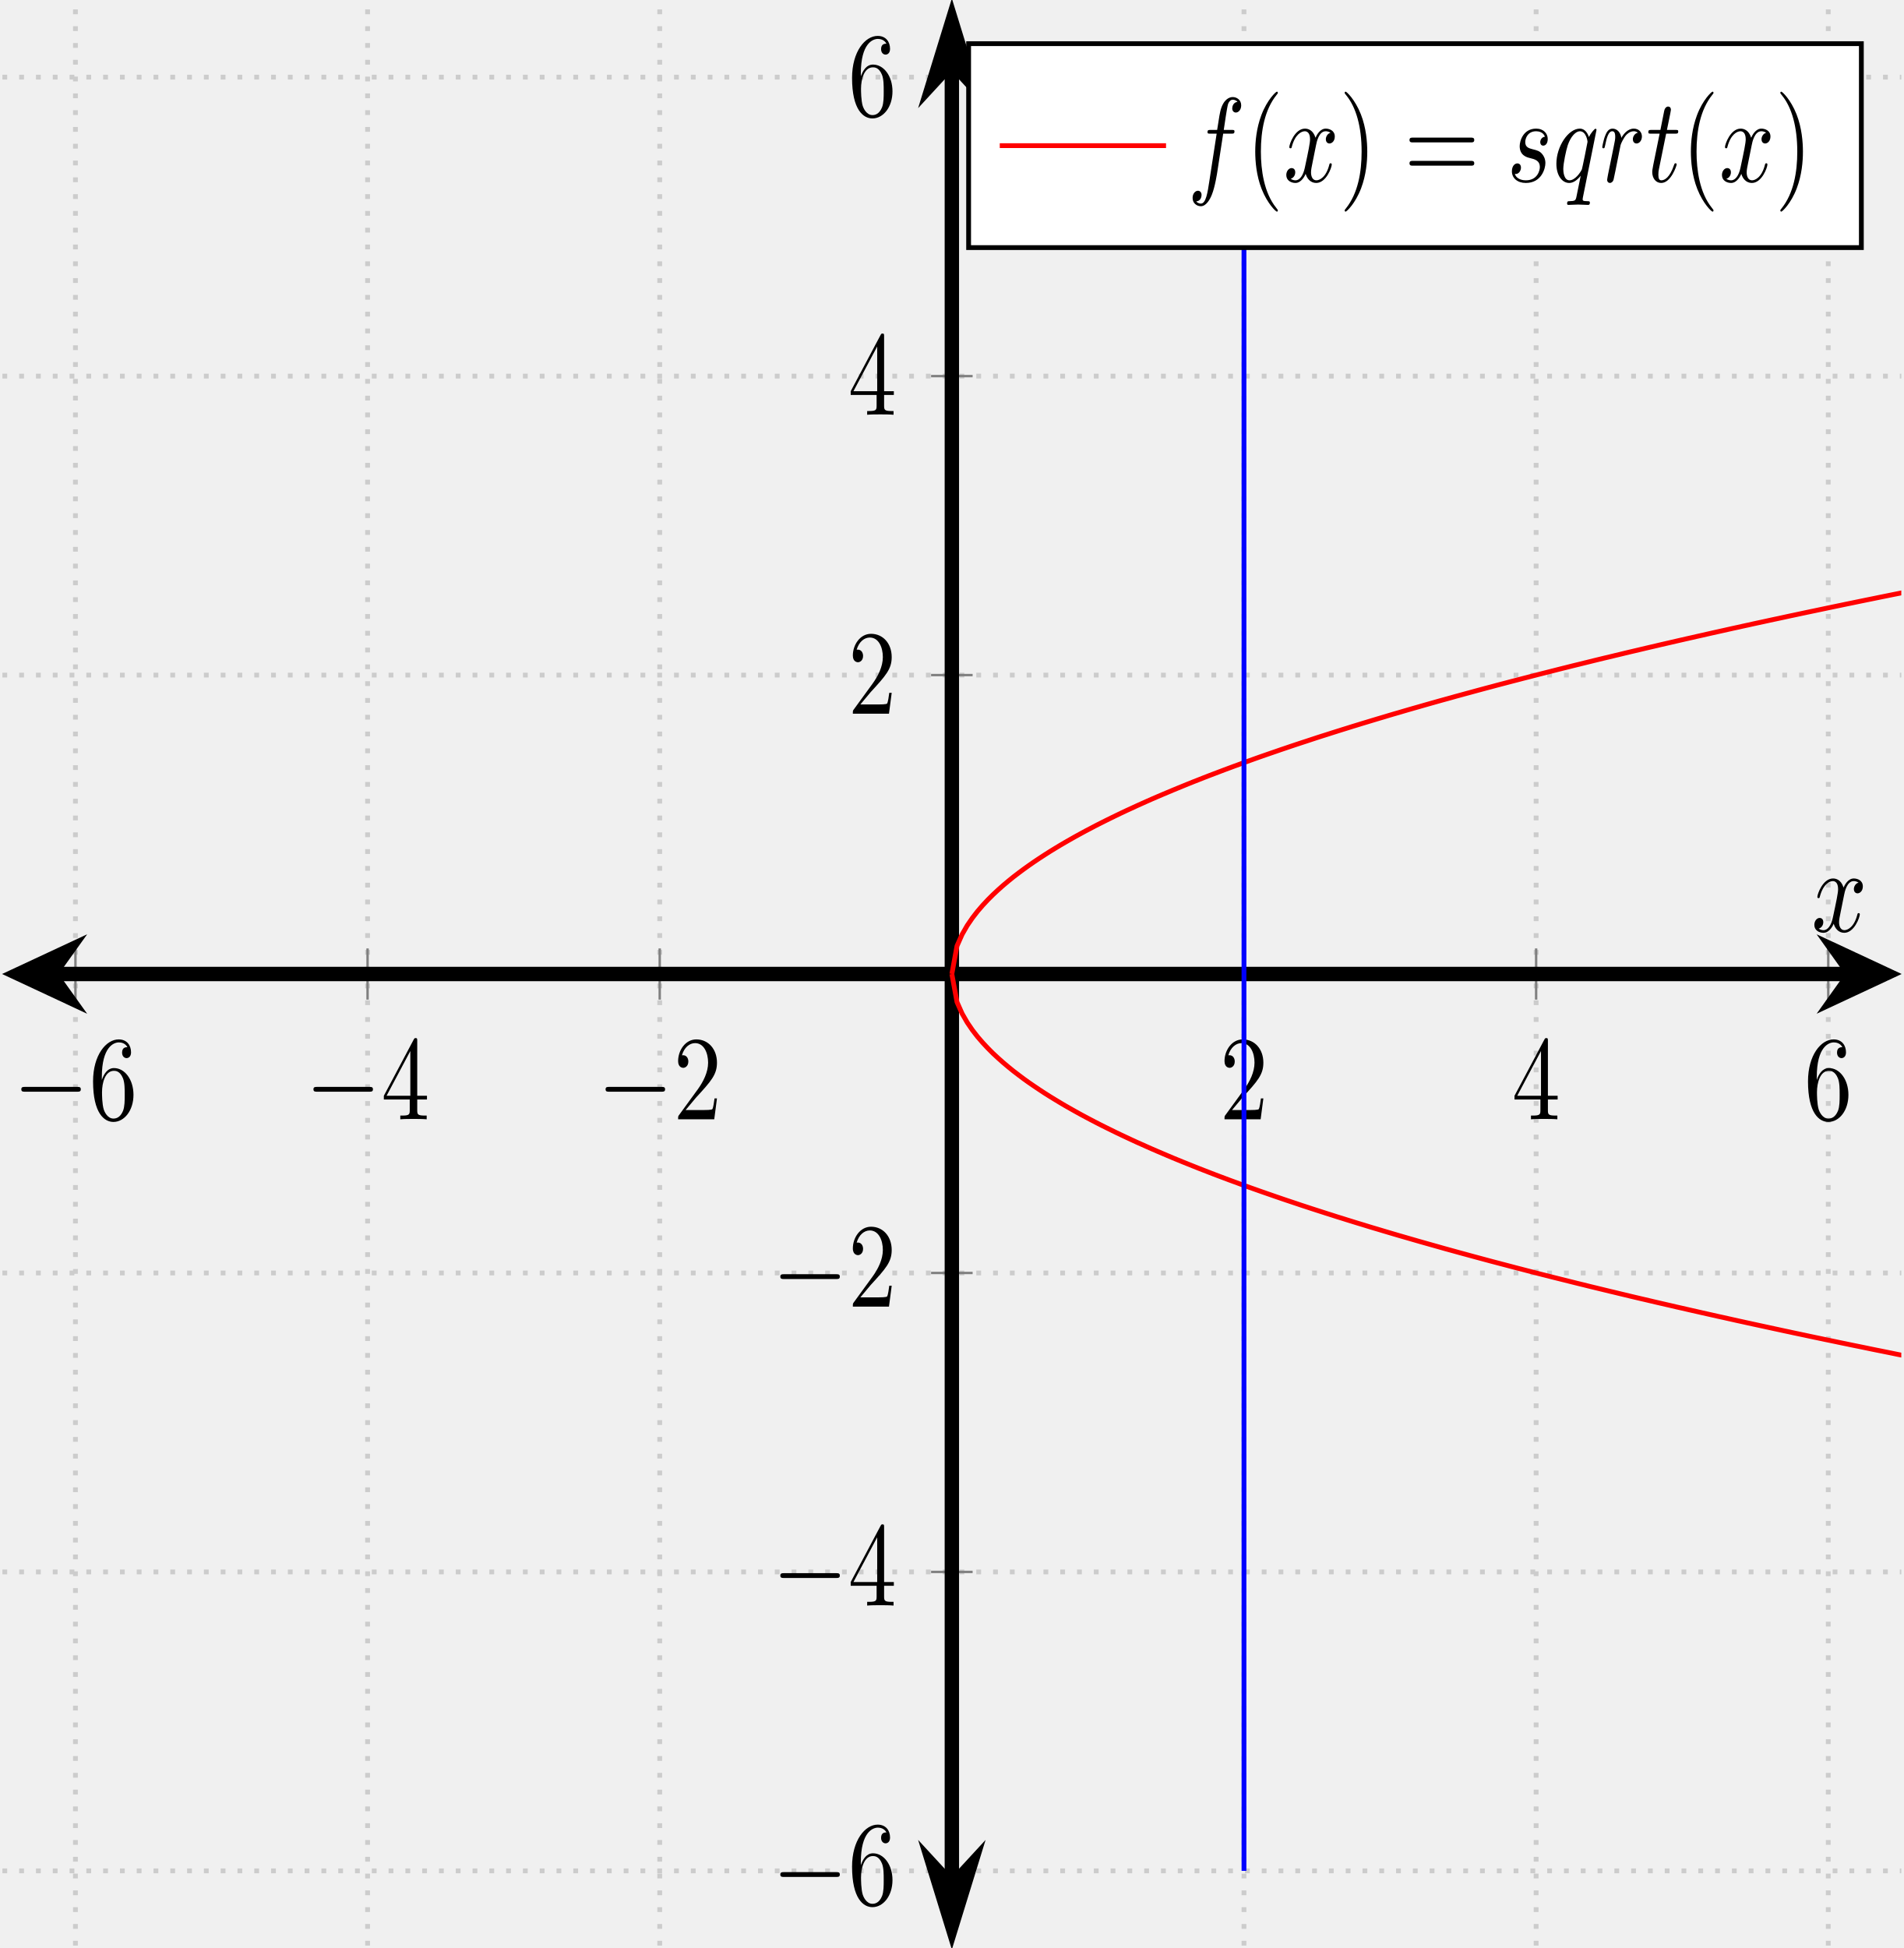
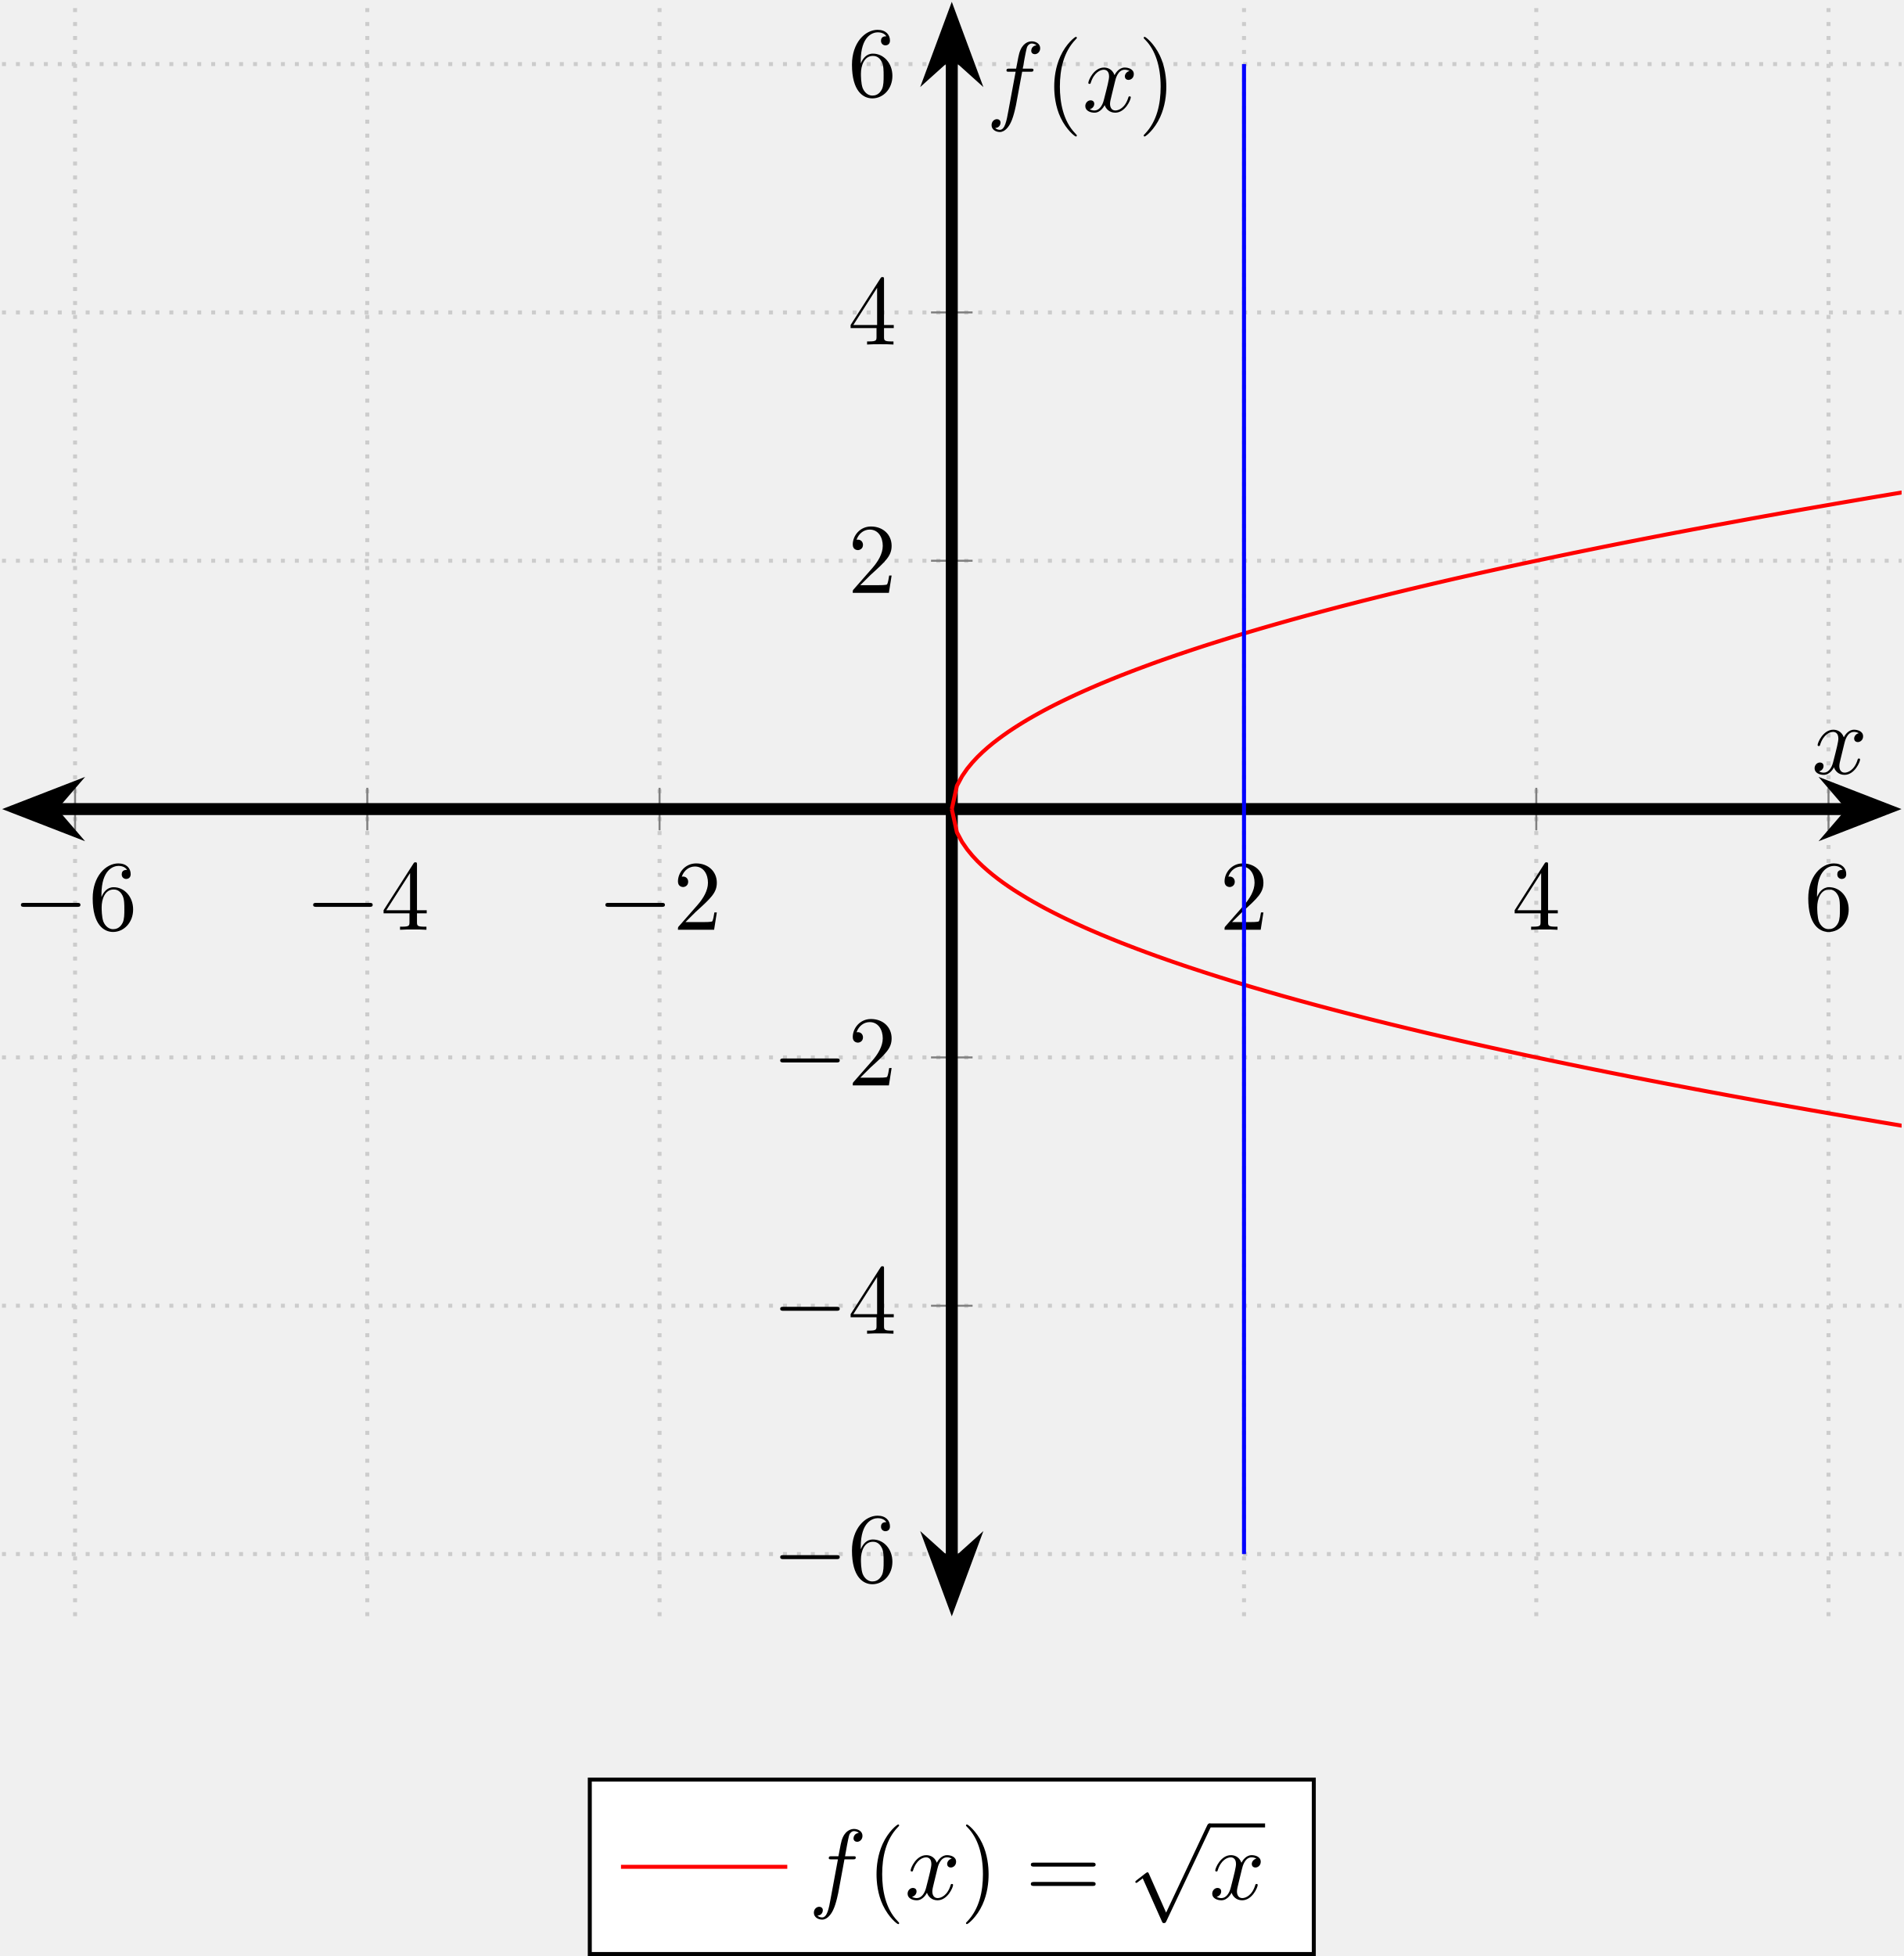
- <svg xmlns="http://www.w3.org/2000/svg" xmlns:xlink="http://www.w3.org/1999/xlink" version="1.1" width="220.399pt" height="225.485pt" viewBox="-69.774 -71.449 220.399 225.485">
+ <svg xmlns="http://www.w3.org/2000/svg" xmlns:xlink="http://www.w3.org/1999/xlink" version="1.1" width="220.305pt" height="226.329pt" viewBox="-69.727 -71.54 220.305 226.329">
  <defs>
    <clipPath id="clip1">
-       <path d="M-69.496 153.758H150.348V-71.171H-69.496Z" />
+       <path d="M-69.496 115.469H150.348V-71.309H-69.496Z" />
    </clipPath>
    <path id="g1-102" d="M3.656-3.985H4.513C4.712-3.985 4.812-3.985 4.812-4.184C4.812-4.294 4.712-4.294 4.543-4.294H3.716L3.925-5.43C3.965-5.639 4.105-6.346 4.164-6.466C4.254-6.655 4.423-6.804 4.633-6.804C4.672-6.804 4.932-6.804 5.121-6.625C4.682-6.585 4.583-6.237 4.583-6.087C4.583-5.858 4.762-5.738 4.951-5.738C5.21-5.738 5.499-5.958 5.499-6.336C5.499-6.795 5.041-7.024 4.633-7.024C4.294-7.024 3.666-6.844 3.367-5.858C3.308-5.649 3.278-5.549 3.039-4.294H2.351C2.162-4.294 2.052-4.294 2.052-4.105C2.052-3.985 2.142-3.985 2.331-3.985H2.989L2.242-.05C2.062 .917 1.893 1.823 1.375 1.823C1.335 1.823 1.086 1.823 .897 1.644C1.355 1.614 1.445 1.255 1.445 1.106C1.445 .877 1.265 .757 1.076 .757C.817 .757 .528 .976 .528 1.355C.528 1.803 .966 2.042 1.375 2.042C1.923 2.042 2.321 1.455 2.501 1.076C2.819 .448 3.049-.757 3.059-.827L3.656-3.985Z" />
-     <path id="g1-113" d="M4.503-4.294C4.503-4.334 4.473-4.394 4.403-4.394C4.294-4.394 3.895-3.995 3.726-3.706C3.507-4.244 3.118-4.403 2.8-4.403C1.624-4.403 .399-2.929 .399-1.484C.399-.508 .986 .11 1.714 .11C2.142 .11 2.531-.13 2.889-.488C2.8-.139 2.471 1.205 2.441 1.295C2.361 1.574 2.281 1.614 1.724 1.624C1.594 1.624 1.494 1.624 1.494 1.823C1.494 1.833 1.494 1.933 1.624 1.933C1.943 1.933 2.291 1.903 2.62 1.903C2.959 1.903 3.318 1.933 3.646 1.933C3.696 1.933 3.826 1.933 3.826 1.733C3.826 1.624 3.726 1.624 3.567 1.624C3.088 1.624 3.088 1.554 3.088 1.465C3.088 1.395 3.108 1.335 3.128 1.245L4.503-4.294ZM1.743-.11C1.146-.11 1.106-.877 1.106-1.046C1.106-1.524 1.395-2.61 1.564-3.029C1.873-3.766 2.391-4.184 2.8-4.184C3.447-4.184 3.587-3.377 3.587-3.308C3.587-3.248 3.039-1.066 3.009-1.026C2.859-.747 2.301-.11 1.743-.11Z" />
-     <path id="g1-114" d="M.877-.588C.847-.438 .787-.209 .787-.159C.787 .02 .927 .11 1.076 .11C1.196 .11 1.375 .03 1.445-.169C1.465-.209 1.803-1.564 1.843-1.743C1.923-2.072 2.102-2.77 2.162-3.039C2.202-3.168 2.481-3.636 2.72-3.856C2.8-3.925 3.088-4.184 3.517-4.184C3.776-4.184 3.925-4.065 3.935-4.065C3.636-4.015 3.417-3.776 3.417-3.517C3.417-3.357 3.527-3.168 3.796-3.168S4.344-3.397 4.344-3.756C4.344-4.105 4.025-4.403 3.517-4.403C2.869-4.403 2.431-3.915 2.242-3.636C2.162-4.085 1.803-4.403 1.335-4.403C.877-4.403 .687-4.015 .598-3.836C.418-3.497 .289-2.899 .289-2.869C.289-2.77 .389-2.77 .408-2.77C.508-2.77 .518-2.78 .578-2.999C.747-3.706 .946-4.184 1.305-4.184C1.474-4.184 1.614-4.105 1.614-3.726C1.614-3.517 1.584-3.407 1.455-2.889L.877-.588Z" />
-     <path id="g1-115" d="M3.895-3.726C3.616-3.716 3.417-3.497 3.417-3.278C3.417-3.138 3.507-2.989 3.726-2.989S4.184-3.158 4.184-3.547C4.184-3.995 3.756-4.403 2.999-4.403C1.684-4.403 1.315-3.387 1.315-2.949C1.315-2.172 2.052-2.022 2.341-1.963C2.859-1.863 3.377-1.753 3.377-1.205C3.377-.946 3.148-.11 1.953-.11C1.813-.11 1.046-.11 .817-.638C1.196-.588 1.445-.887 1.445-1.166C1.445-1.395 1.285-1.514 1.076-1.514C.817-1.514 .518-1.305 .518-.857C.518-.289 1.086 .11 1.943 .11C3.557 .11 3.945-1.096 3.945-1.544C3.945-1.903 3.756-2.152 3.636-2.271C3.367-2.55 3.078-2.6 2.64-2.69C2.281-2.77 1.883-2.839 1.883-3.288C1.883-3.577 2.122-4.184 2.999-4.184C3.248-4.184 3.746-4.115 3.895-3.726Z" />
-     <path id="g1-116" d="M2.052-3.985H2.989C3.188-3.985 3.288-3.985 3.288-4.184C3.288-4.294 3.188-4.294 3.009-4.294H2.132C2.491-5.709 2.54-5.908 2.54-5.968C2.54-6.137 2.421-6.237 2.252-6.237C2.222-6.237 1.943-6.227 1.853-5.878L1.465-4.294H.528C.329-4.294 .229-4.294 .229-4.105C.229-3.985 .309-3.985 .508-3.985H1.385C.667-1.156 .628-.986 .628-.807C.628-.269 1.006 .11 1.544 .11C2.56 .11 3.128-1.345 3.128-1.425C3.128-1.524 3.049-1.524 3.009-1.524C2.919-1.524 2.909-1.494 2.859-1.385C2.431-.349 1.903-.11 1.564-.11C1.355-.11 1.255-.239 1.255-.568C1.255-.807 1.275-.877 1.315-1.046L2.052-3.985Z" />
    <path id="g1-120" d="M3.328-3.009C3.387-3.268 3.616-4.184 4.314-4.184C4.364-4.184 4.603-4.184 4.812-4.055C4.533-4.005 4.334-3.756 4.334-3.517C4.334-3.357 4.443-3.168 4.712-3.168C4.932-3.168 5.25-3.347 5.25-3.746C5.25-4.264 4.663-4.403 4.324-4.403C3.746-4.403 3.397-3.875 3.278-3.646C3.029-4.304 2.491-4.403 2.202-4.403C1.166-4.403 .598-3.118 .598-2.869C.598-2.77 .697-2.77 .717-2.77C.797-2.77 .827-2.79 .847-2.879C1.186-3.935 1.843-4.184 2.182-4.184C2.371-4.184 2.72-4.095 2.72-3.517C2.72-3.208 2.55-2.54 2.182-1.146C2.022-.528 1.674-.11 1.235-.11C1.176-.11 .946-.11 .737-.239C.986-.289 1.205-.498 1.205-.777C1.205-1.046 .986-1.126 .837-1.126C.538-1.126 .289-.867 .289-.548C.289-.09 .787 .11 1.225 .11C1.883 .11 2.242-.588 2.271-.648C2.391-.279 2.75 .11 3.347 .11C4.374 .11 4.941-1.176 4.941-1.425C4.941-1.524 4.852-1.524 4.822-1.524C4.732-1.524 4.712-1.484 4.692-1.415C4.364-.349 3.686-.11 3.367-.11C2.979-.11 2.819-.428 2.819-.767C2.819-.986 2.879-1.205 2.989-1.644L3.328-3.009Z" />
    <path id="g2-40" d="M3.298 2.391C3.298 2.361 3.298 2.341 3.128 2.172C1.883 .917 1.564-.966 1.564-2.491C1.564-4.224 1.943-5.958 3.168-7.203C3.298-7.323 3.298-7.342 3.298-7.372C3.298-7.442 3.258-7.472 3.198-7.472C3.098-7.472 2.202-6.795 1.614-5.529C1.106-4.433 .986-3.328 .986-2.491C.986-1.714 1.096-.508 1.644 .618C2.242 1.843 3.098 2.491 3.198 2.491C3.258 2.491 3.298 2.461 3.298 2.391Z" />
    <path id="g2-41" d="M2.879-2.491C2.879-3.268 2.77-4.473 2.222-5.599C1.624-6.824 .767-7.472 .667-7.472C.608-7.472 .568-7.432 .568-7.372C.568-7.342 .568-7.323 .757-7.143C1.733-6.157 2.301-4.573 2.301-2.491C2.301-.787 1.933 .966 .697 2.222C.568 2.341 .568 2.361 .568 2.391C.568 2.451 .608 2.491 .667 2.491C.767 2.491 1.664 1.813 2.252 .548C2.76-.548 2.879-1.654 2.879-2.491Z" />
    <path id="g2-50" d="M1.265-.767L2.321-1.793C3.875-3.168 4.473-3.706 4.473-4.702C4.473-5.838 3.577-6.635 2.361-6.635C1.235-6.635 .498-5.719 .498-4.832C.498-4.274 .996-4.274 1.026-4.274C1.196-4.274 1.544-4.394 1.544-4.802C1.544-5.061 1.365-5.32 1.016-5.32C.936-5.32 .917-5.32 .887-5.31C1.116-5.958 1.654-6.326 2.232-6.326C3.138-6.326 3.567-5.519 3.567-4.702C3.567-3.905 3.068-3.118 2.521-2.501L.608-.369C.498-.259 .498-.239 .498 0H4.194L4.473-1.733H4.224C4.174-1.435 4.105-.996 4.005-.847C3.935-.767 3.278-.767 3.059-.767H1.265Z" />
    <path id="g2-52" d="M2.929-1.644V-.777C2.929-.418 2.909-.309 2.172-.309H1.963V0C2.371-.03 2.889-.03 3.308-.03S4.254-.03 4.663 0V-.309H4.453C3.716-.309 3.696-.418 3.696-.777V-1.644H4.692V-1.953H3.696V-6.486C3.696-6.685 3.696-6.745 3.537-6.745C3.447-6.745 3.417-6.745 3.337-6.625L.279-1.953V-1.644H2.929ZM2.989-1.953H.558L2.989-5.669V-1.953Z" />
    <path id="g2-54" d="M1.315-3.268V-3.507C1.315-6.027 2.55-6.386 3.059-6.386C3.298-6.386 3.716-6.326 3.935-5.988C3.786-5.988 3.387-5.988 3.387-5.539C3.387-5.23 3.626-5.081 3.846-5.081C4.005-5.081 4.304-5.171 4.304-5.559C4.304-6.157 3.866-6.635 3.039-6.635C1.763-6.635 .418-5.35 .418-3.148C.418-.488 1.574 .219 2.501 .219C3.606 .219 4.553-.717 4.553-2.032C4.553-3.298 3.666-4.254 2.56-4.254C1.883-4.254 1.514-3.746 1.315-3.268ZM2.501-.06C1.873-.06 1.574-.658 1.514-.807C1.335-1.275 1.335-2.072 1.335-2.252C1.335-3.029 1.654-4.025 2.55-4.025C2.71-4.025 3.168-4.025 3.477-3.407C3.656-3.039 3.656-2.531 3.656-2.042C3.656-1.564 3.656-1.066 3.487-.707C3.188-.11 2.73-.06 2.501-.06Z" />
    <path id="g2-61" d="M6.844-3.258C6.994-3.258 7.183-3.258 7.183-3.457S6.994-3.656 6.854-3.656H.887C.747-3.656 .558-3.656 .558-3.457S.747-3.258 .897-3.258H6.844ZM6.854-1.325C6.994-1.325 7.183-1.325 7.183-1.524S6.994-1.724 6.844-1.724H.897C.747-1.724 .558-1.724 .558-1.524S.747-1.325 .887-1.325H6.854Z" />
    <path id="g0-0" d="M6.565-2.291C6.735-2.291 6.914-2.291 6.914-2.491S6.735-2.69 6.565-2.69H1.176C1.006-2.69 .827-2.69 .827-2.491S1.006-2.291 1.176-2.291H6.565Z" />
+     <path id="g0-112" d="M3.875 8.518L2.122 4.643C2.052 4.483 2.002 4.483 1.973 4.483C1.963 4.483 1.913 4.483 1.803 4.563L.857 5.28C.727 5.38 .727 5.41 .727 5.44C.727 5.489 .757 5.549 .827 5.549C.887 5.549 1.056 5.41 1.166 5.33C1.225 5.28 1.375 5.171 1.484 5.091L3.447 9.405C3.517 9.564 3.567 9.564 3.656 9.564C3.806 9.564 3.836 9.504 3.905 9.365L8.428 0C8.498-.139 8.498-.179 8.498-.199C8.498-.299 8.418-.399 8.299-.399C8.219-.399 8.149-.349 8.07-.189L3.875 8.518Z" />
  </defs>
  <g id="page1">
-     <path d="M-61.039 153.758V-71.171M-27.219 153.758V-71.171M6.605 153.758V-71.171M74.246 153.758V-71.171M108.07 153.758V-71.171M141.891 153.758V-71.171" stroke="#ccc" fill="none" stroke-width=".555" stroke-miterlimit="10" stroke-dasharray=".555 1.389" />
-     <path d="M-69.496 145.106H150.348M-69.496 110.504H150.348M-69.496 75.899H150.348M-69.496 6.692H150.348M-69.496-27.914H150.348M-69.496-62.519H150.348" stroke="#ccc" fill="none" stroke-width=".555" stroke-miterlimit="10" stroke-dasharray=".555 1.389" />
-     <path d="M-61.039 44.258V38.332M-27.219 44.258V38.332M6.605 44.258V38.332M74.246 44.258V38.332M108.07 44.258V38.332M141.891 44.258V38.332" stroke="#808080" fill="none" stroke-width=".278" stroke-miterlimit="10" />
-     <path d="M38.02 145.106H42.832M38.02 110.504H42.832M38.02 75.899H42.832M38.02 6.692H42.832M38.02-27.914H42.832M38.02-62.519H42.832" stroke="#808080" fill="none" stroke-width=".278" stroke-miterlimit="10" />
-     <path d="M-63.66 41.293H144.512" stroke="#000" fill="none" stroke-width="1.666" stroke-miterlimit="10" />
-     <path d="M-67.566 41.293L-62.207 43.797L-63.996 41.293L-62.207 38.793Z" />
-     <path d="M-67.566 41.293L-62.207 43.797L-63.996 41.293L-62.207 38.793Z" stroke="#000" fill="none" stroke-width="1.666" stroke-miterlimit="10" />
-     <path d="M148.422 41.293L143.062 38.793L144.848 41.293L143.062 43.797Z" />
-     <path d="M148.422 41.293L143.062 38.793L144.848 41.293L143.062 43.797Z" stroke="#000" fill="none" stroke-width="1.666" stroke-miterlimit="10" />
-     <path d="M40.426 146.57V-63.984" stroke="#000" fill="none" stroke-width="1.666" stroke-miterlimit="10" />
-     <path d="M40.426 151.387L42.457 144.785L40.426 146.988L38.395 144.785Z" />
-     <path d="M40.426 151.387L42.457 144.785L40.426 146.988L38.395 144.785Z" stroke="#000" fill="none" stroke-width="1.666" stroke-miterlimit="10" />
-     <path d="M40.426-68.797L38.395-62.195L40.426-64.398L42.457-62.195Z" />
-     <path d="M40.426-68.797L38.395-62.195L40.426-64.398L42.457-62.195Z" stroke="#000" fill="none" stroke-width="1.666" stroke-miterlimit="10" />
-     <g transform="matrix(1.13165 0 0 1.39377 8.22578 -155.5675)">
-       <use x="-67.572" y="153.31" xlink:href="#g0-0" />
-       <use x="-59.823" y="153.31" xlink:href="#g2-54" />
+     <path d="M-61.039 115.468V-71.309M-27.219 115.468V-71.309M6.605 115.468V-71.309M74.246 115.468V-71.309M108.07 115.468V-71.309M141.891 115.468V-71.309" stroke="#ccc" fill="none" stroke-width=".461" stroke-miterlimit="10" stroke-dasharray=".461 1.153" />
+     <path d="M-69.496 108.281H150.348M-69.496 79.547H150.348M-69.496 50.813H150.348M-69.496-6.656H150.348M-69.496-35.39H150.348M-69.496-64.125H150.348" stroke="#ccc" fill="none" stroke-width=".461" stroke-miterlimit="10" stroke-dasharray=".461 1.153" />
+     <path d="M-61.039 24.539V19.617M-27.219 24.539V19.617M6.605 24.539V19.617M74.246 24.539V19.617M108.07 24.539V19.617M141.891 24.539V19.617" stroke="#808080" fill="none" stroke-width=".231" stroke-miterlimit="10" />
+     <path d="M38.02 108.281H42.832M38.02 79.547H42.832M38.02 50.813H42.832M38.02-6.656H42.832M38.02-35.39H42.832M38.02-64.125H42.832" stroke="#808080" fill="none" stroke-width=".231" stroke-miterlimit="10" />
+     <path d="M-63.66 22.078H144.512" stroke="#000" fill="none" stroke-width="1.384" stroke-miterlimit="10" />
+     <path d="M-67.566 22.078L-62.207 24.156L-63.996 22.078L-62.207 20Z" />
+     <path d="M-67.566 22.078L-62.207 24.156L-63.996 22.078L-62.207 20Z" stroke="#000" fill="none" stroke-width="1.384" stroke-miterlimit="10" />
+     <path d="M148.422 22.078L143.062 20L144.848 22.078L143.062 24.156Z" />
+     <path d="M148.422 22.078L143.062 20L144.848 22.078L143.062 24.156Z" stroke="#000" fill="none" stroke-width="1.384" stroke-miterlimit="10" />
+     <path d="M40.426 109.5V-65.339" stroke="#000" fill="none" stroke-width="1.384" stroke-miterlimit="10" />
+     <path d="M40.426 113.496L42.457 108.015L40.426 109.844L38.395 108.015Z" />
+     <path d="M40.426 113.496L42.457 108.015L40.426 109.844L38.395 108.015Z" stroke="#000" fill="none" stroke-width="1.384" stroke-miterlimit="10" />
+     <path d="M40.426-69.34L38.395-63.859L40.426-65.687L42.457-63.859Z" />
+     <path d="M40.426-69.34L38.395-63.859L40.426-65.687L42.457-63.859Z" stroke="#000" fill="none" stroke-width="1.384" stroke-miterlimit="10" />
+     <g transform="matrix(1.13165 0 0 1.15736 8.22578 -64.45891)">
+       <use x="-67.572" y="86.838" xlink:href="#g0-0" />
+       <use x="-59.823" y="86.838" xlink:href="#g2-54" />
    </g>
-     <g transform="matrix(1.13165 0 0 1.39377 42.04748 -155.5675)">
-       <use x="-67.572" y="153.31" xlink:href="#g0-0" />
-       <use x="-59.823" y="153.31" xlink:href="#g2-52" />
+     <g transform="matrix(1.13165 0 0 1.15736 42.04748 -64.45891)">
+       <use x="-67.572" y="86.838" xlink:href="#g0-0" />
+       <use x="-59.823" y="86.838" xlink:href="#g2-52" />
    </g>
-     <g transform="matrix(1.13165 0 0 1.39377 75.86923 -155.5675)">
-       <use x="-67.572" y="153.31" xlink:href="#g0-0" />
-       <use x="-59.823" y="153.31" xlink:href="#g2-50" />
+     <g transform="matrix(1.13165 0 0 1.15736 75.86923 -64.45891)">
+       <use x="-67.572" y="86.838" xlink:href="#g0-0" />
+       <use x="-59.823" y="86.838" xlink:href="#g2-50" />
    </g>
-     <g transform="matrix(1.13165 0 0 1.39377 147.8972 -155.5676)">
-       <use x="-67.572" y="153.31" xlink:href="#g2-50" />
+     <g transform="matrix(1.13165 0 0 1.15736 147.8972 -64.45891)">
+       <use x="-67.572" y="86.838" xlink:href="#g2-50" />
    </g>
-     <g transform="matrix(1.13165 0 0 1.39377 181.7191 -155.5676)">
-       <use x="-67.572" y="153.31" xlink:href="#g2-52" />
+     <g transform="matrix(1.13165 0 0 1.15736 181.7191 -64.45891)">
+       <use x="-67.572" y="86.838" xlink:href="#g2-52" />
    </g>
-     <g transform="matrix(1.13165 0 0 1.39377 215.5411 -155.5676)">
-       <use x="-67.572" y="153.31" xlink:href="#g2-54" />
+     <g transform="matrix(1.13165 0 0 1.15736 215.5411 -64.45891)">
+       <use x="-67.572" y="86.838" xlink:href="#g2-54" />
    </g>
-     <g transform="matrix(1.13165 0 0 1.39377 96.09898 -64.67588)">
-       <use x="-67.572" y="153.31" xlink:href="#g0-0" />
-       <use x="-59.823" y="153.31" xlink:href="#g2-54" />
+     <g transform="matrix(1.13165 0 0 1.15736 96.09898 11.01529)">
+       <use x="-67.572" y="86.838" xlink:href="#g0-0" />
+       <use x="-59.823" y="86.838" xlink:href="#g2-54" />
    </g>
-     <g transform="matrix(1.13165 0 0 1.39377 96.09898 -99.28088)">
-       <use x="-67.572" y="153.31" xlink:href="#g0-0" />
-       <use x="-59.823" y="153.31" xlink:href="#g2-52" />
+     <g transform="matrix(1.13165 0 0 1.15736 96.09898 -17.71941)">
+       <use x="-67.572" y="86.838" xlink:href="#g0-0" />
+       <use x="-59.823" y="86.838" xlink:href="#g2-52" />
    </g>
-     <g transform="matrix(1.13165 0 0 1.39377 96.09898 -133.885)">
-       <use x="-67.572" y="153.31" xlink:href="#g0-0" />
-       <use x="-59.823" y="153.31" xlink:href="#g2-50" />
+     <g transform="matrix(1.13165 0 0 1.15736 96.09898 -46.45421)">
+       <use x="-67.572" y="86.838" xlink:href="#g0-0" />
+       <use x="-59.823" y="86.838" xlink:href="#g2-50" />
    </g>
-     <g transform="matrix(1.13165 0 0 1.39377 104.8679 -202.5151)">
-       <use x="-67.572" y="153.31" xlink:href="#g2-50" />
+     <g transform="matrix(1.13165 0 0 1.15736 104.8679 -103.4433)">
+       <use x="-67.572" y="86.838" xlink:href="#g2-50" />
    </g>
-     <g transform="matrix(1.13165 0 0 1.39377 104.8679 -237.1195)">
-       <use x="-67.572" y="153.31" xlink:href="#g2-52" />
+     <g transform="matrix(1.13165 0 0 1.15736 104.8679 -132.1781)">
+       <use x="-67.572" y="86.838" xlink:href="#g2-52" />
    </g>
-     <g transform="matrix(1.13165 0 0 1.39377 104.8679 -271.7238)">
-       <use x="-67.572" y="153.31" xlink:href="#g2-54" />
+     <g transform="matrix(1.13165 0 0 1.15736 104.8679 -160.9129)">
+       <use x="-67.572" y="86.838" xlink:href="#g2-54" />
    </g>
-     <path d="M40.426 41.293L41.02 38.047L41.617 36.703L42.211 35.672L42.805 34.805L43.398 34.039L43.996 33.344L44.59 32.707L45.183 32.117L45.781 31.559L46.375 31.031L46.969 30.531L47.562 30.051L48.16 29.594L48.754 29.152L49.348 28.727L49.945 28.313L50.54 27.914L51.133 27.527L51.727 27.148L52.324 26.781L52.918 26.422L53.511 26.074L54.11 25.731L54.703 25.395L55.297 25.07L55.891 24.746L56.489 24.434L57.082 24.121L57.676 23.82L58.273 23.52L58.867 23.227L59.461 22.938L60.054 22.652L60.652 22.371L61.246 22.098L61.84 21.824L62.438 21.555L63.032 21.289L63.625 21.027L64.219 20.77L64.816 20.516L65.411 20.266L66.004 20.016L66.602 19.77L67.195 19.527L67.789 19.285L68.383 19.047L68.981 18.813L69.574 18.578L70.168 18.348L70.762 18.121L71.36 17.895L71.954 17.668L72.547 17.449L73.144 17.227L73.738 17.012L74.332 16.793L74.925 16.582L75.523 16.367L76.117 16.156L76.711 15.949L77.309 15.742L77.903 15.539L78.496 15.332L79.09 15.133L79.687 14.93L80.282 14.731L80.875 14.535L81.473 14.341L82.066 14.144L82.66 13.949L83.254 13.758L83.852 13.57L84.445 13.379L85.039 13.192L85.637 13.004L86.231 12.82L86.825 12.633L87.418 12.453L88.015 12.269L88.609 12.09L89.203 11.91L89.801 11.73L90.395 11.554L90.988 11.375L91.582 11.199L92.18 11.028L92.774 10.852L93.367 10.679L93.964 10.508L94.558 10.34L95.153 10.168L95.747 10L96.344 9.832L96.937 9.664L97.531 9.5L98.129 9.336L98.723 9.168L99.316 9.008L99.91 8.844L100.508 8.683L101.102 8.52L101.696 8.36L102.289 8.2L102.886 8.044L103.48 7.883L104.074 7.727L104.672 7.571L105.266 7.414L105.859 7.262L106.453 7.106L107.051 6.954L107.645 6.8L108.238 6.648L108.836 6.496L109.429 6.345L110.024 6.195L110.618 6.043L111.215 5.894L111.808 5.747L112.402 5.597L113 5.453L113.594 5.305L114.188 5.16L114.781 5.012L115.379 4.867L115.973 4.722L116.567 4.583L117.164 4.438L117.758 4.297L118.351 4.152L118.945 4.011L119.543 3.871L120.137 3.731L120.73 3.59L121.328 3.45L121.922 3.313L122.516 3.172L123.11 3.036L123.707 2.899L124.3 2.761L124.895 2.625L125.492 2.488L126.086 2.356L126.679 2.219L127.273 2.087L127.871 1.95L128.465 1.816L129.059 1.684L129.657 1.551L130.25 1.418L130.844 1.285L131.438 1.157L132.035 1.023L132.629 .895L133.222 .762L133.817 .633L134.414 .505L135.008 .375L135.601 .247L136.2 .121L136.793-.008L137.387-.137L137.981-.262L138.578-.39L139.171-.516L139.766-.641L140.363-.765L140.957-.891L141.551-1.016L142.144-1.14L142.742-1.265L143.336-1.387L143.93-1.512L144.528-1.633L145.122-1.757L145.715-1.879L146.309-2L146.906-2.121L147.5-2.242L148.093-2.364L148.691-2.484L149.285-2.605L149.879-2.722L150.473-2.843L151.071-2.96L151.664-3.082L152.258-3.199L152.855-3.316L153.45-3.437L154.042-3.554L154.637-3.671L155.234-3.79L155.828-3.902L156.422-4.02L157.02-4.137L157.613-4.254L158.207-4.367L158.801-4.484" stroke="#f00" fill="none" stroke-width=".555" stroke-miterlimit="10" clip-path="url(#clip1)" />
-     <path d="M40.426 41.293L41.02 44.539L41.617 45.883L42.211 46.914L42.805 47.785L43.398 48.551L43.996 49.242L44.59 49.879L45.183 50.473L45.781 51.027L46.375 51.555L46.969 52.055L47.562 52.535L48.16 52.992L48.754 53.438L49.348 53.863L49.945 54.273L50.54 54.672L51.133 55.063L51.727 55.438L52.324 55.805L52.918 56.164L53.511 56.516L54.11 56.856L54.703 57.191L55.297 57.52L55.891 57.84L56.489 58.156L57.082 58.465L57.676 58.77L58.273 59.067L58.867 59.359L59.461 59.652L60.054 59.934L60.652 60.215L61.246 60.492L61.84 60.766L62.438 61.031L63.032 61.297L63.625 61.559L64.219 61.816L64.816 62.07L65.411 62.324L66.004 62.574L66.602 62.82L67.195 63.063L67.789 63.301L68.383 63.539L68.981 63.777L69.574 64.008L70.168 64.238L70.762 64.469L71.36 64.695L71.954 64.918L72.547 65.141L73.144 65.359L73.738 65.578L74.332 65.793L74.925 66.008L75.523 66.219L76.117 66.43L76.711 66.637L77.309 66.844L77.903 67.051L78.496 67.254L79.09 67.457L79.687 67.656L80.282 67.855L80.875 68.055L81.473 68.25L82.066 68.445L82.66 68.637L83.254 68.828L83.852 69.02L84.445 69.207L85.039 69.399L85.637 69.582L86.231 69.77L86.825 69.953L87.418 70.137L88.015 70.316L88.609 70.5L89.203 70.68L89.801 70.856L90.395 71.035L90.988 71.211L91.582 71.387L92.18 71.563L92.774 71.734L93.367 71.906L93.964 72.078L94.558 72.25L95.153 72.418L95.747 72.586L96.344 72.754L96.937 72.922L97.531 73.09L98.129 73.254L98.723 73.418L99.316 73.582L99.91 73.742L100.508 73.906L101.102 74.067L101.696 74.227L102.289 74.387L102.886 74.547L103.48 74.703L104.074 74.859L104.672 75.016L105.266 75.172L105.859 75.328L106.453 75.481L107.051 75.637L107.645 75.789L108.238 75.941L108.836 76.094L109.429 76.242L110.024 76.395L110.618 76.543L111.215 76.691L111.808 76.84L112.402 76.988L113 77.137L113.594 77.281L114.188 77.43L114.781 77.574L115.379 77.719L115.973 77.863L116.567 78.008L117.164 78.148L117.758 78.293L118.351 78.434L118.945 78.578L119.543 78.719L120.137 78.859L120.73 78.996L121.328 79.137L121.922 79.277L122.516 79.414L123.11 79.551L123.707 79.688L124.3 79.828L124.895 79.961L125.492 80.098L126.086 80.234L126.679 80.367L127.273 80.504L127.871 80.637L128.465 80.77L129.059 80.906L129.657 81.035L130.25 81.168L130.844 81.301L131.438 81.434L132.035 81.563L132.629 81.695L133.222 81.824L133.817 81.953L134.414 82.082L135.008 82.211L135.601 82.34L136.2 82.469L136.793 82.598L137.387 82.723L137.981 82.852L138.578 82.977L139.171 83.102L139.766 83.231L140.363 83.356L140.957 83.48L141.551 83.606L142.144 83.727L142.742 83.852L143.336 83.977L143.93 84.098L144.528 84.223L145.122 84.344L145.715 84.465L146.309 84.586L146.906 84.711L147.5 84.832L148.093 84.949L148.691 85.07L149.285 85.191L149.879 85.313L150.473 85.43L151.071 85.551L151.664 85.668L152.258 85.789L152.855 85.906L153.45 86.024L154.042 86.141L154.637 86.258L155.234 86.375L155.828 86.492L156.422 86.61L157.02 86.723L157.613 86.84L158.207 86.957L158.801 87.07" stroke="#f00" fill="none" stroke-width=".555" stroke-miterlimit="10" clip-path="url(#clip1)" />
-     <path d="M74.246 145.106V-62.519" stroke="#00f" fill="none" stroke-width=".555" stroke-miterlimit="10" clip-path="url(#clip1)" />
-     <g transform="matrix(1.13165 0 0 1.39377 216.4201 -177.3069)">
-       <use x="-67.572" y="153.31" xlink:href="#g1-120" />
+     <path d="M40.426 22.078L41.02 19.383L41.617 18.27L42.211 17.41L42.805 16.692L43.398 16.055L43.996 15.477L44.59 14.949L45.183 14.457L45.781 13.996L46.375 13.559L46.969 13.141L47.562 12.746L48.16 12.363L48.754 11.996L49.348 11.641L49.945 11.301L50.54 10.969L51.133 10.645L51.727 10.332L52.324 10.027L52.918 9.731L53.511 9.442L54.11 9.156L54.703 8.879L55.297 8.606L55.891 8.34L56.489 8.078L57.082 7.82L57.676 7.567L58.273 7.321L58.867 7.074L59.461 6.836L60.054 6.598L60.652 6.367L61.246 6.137L61.84 5.91L62.438 5.688L63.032 5.469L63.625 5.25L64.219 5.035L64.816 4.824L65.411 4.617L66.004 4.41L66.602 4.203L67.195 4.004L67.789 3.805L68.383 3.606L68.981 3.41L69.574 3.215L70.168 3.024L70.762 2.836L71.36 2.649L71.954 2.461L72.547 2.278L73.144 2.094L73.738 1.914L74.332 1.735L74.925 1.559L75.523 1.383L76.117 1.207L76.711 1.035L77.309 .863L77.903 .692L78.496 .524L79.09 .356L79.687 .188L80.282 .024L80.875-.14L81.473-.305L82.066-.465L82.66-.624L83.254-.785L83.852-.945L84.445-1.101L85.039-1.257L85.637-1.414L86.231-1.566L86.825-1.718L87.418-1.871L88.015-2.024L88.609-2.172L89.203-2.32L89.801-2.469L90.395-2.617L90.988-2.765L91.582-2.91L92.18-3.055L92.774-3.199L93.367-3.344L93.964-3.484L94.558-3.625L95.153-3.765L95.747-3.907L96.344-4.047L96.937-4.183L97.531-4.324L98.129-4.461L98.723-4.598L99.316-4.731L99.91-4.867L100.508-5L101.102-5.137L101.696-5.269L102.289-5.402L102.886-5.532L103.48-5.663L104.074-5.793L104.672-5.926L105.266-6.055L105.859-6.183L106.453-6.313L107.051-6.438L107.645-6.566L108.238-6.691L108.836-6.816L109.429-6.941L110.024-7.066L110.618-7.191L111.215-7.316L111.808-7.438L112.402-7.563L113-7.683L113.594-7.805L114.188-7.926L114.781-8.046L115.379-8.168L115.973-8.288L116.567-8.406L117.164-8.527L117.758-8.645L118.351-8.762L118.945-8.879L119.543-8.995L120.137-9.114L120.73-9.23L121.328-9.344L121.922-9.461L122.516-9.574L123.11-9.691L123.707-9.804L124.3-9.918L124.895-10.031L125.492-10.145L126.086-10.258L126.679-10.367L127.273-10.48L127.871-10.589L128.465-10.703L129.059-10.813L129.657-10.921L130.25-11.031L130.844-11.14L131.438-11.25L132.035-11.359L132.629-11.469L133.222-11.578L133.817-11.683L134.414-11.793L135.008-11.898L135.601-12.003L136.2-12.113L136.793-12.219L137.387-12.324L137.981-12.429L138.578-12.535L139.171-12.64L139.766-12.742L140.363-12.847L140.957-12.949L141.551-13.054L142.144-13.156L142.742-13.262L143.336-13.363L143.93-13.465L144.528-13.566L145.122-13.668L145.715-13.77L146.309-13.871L146.906-13.972L147.5-14.074L148.093-14.171L148.691-14.273L149.285-14.375L149.879-14.472L150.473-14.57L151.071-14.671L151.664-14.77L152.258-14.867L152.855-14.965L153.45-15.062L154.042-15.16L154.637-15.258L155.234-15.355L155.828-15.452L156.422-15.551L157.02-15.645L157.613-15.742L158.207-15.835L158.801-15.934" stroke="#f00" fill="none" stroke-width=".461" stroke-miterlimit="10" clip-path="url(#clip1)" />
+     <path d="M40.426 22.078L41.02 24.774L41.617 25.891L42.211 26.746L42.805 27.469L43.398 28.106L43.996 28.68L44.59 29.207L45.183 29.699L45.781 30.164L46.375 30.602L46.969 31.016L47.562 31.414L48.16 31.793L48.754 32.16L49.348 32.516L49.945 32.856L50.54 33.188L51.133 33.512L51.727 33.824L52.324 34.129L52.918 34.426L53.511 34.719L54.11 35L54.703 35.281L55.297 35.551L55.891 35.82L56.489 36.082L57.082 36.336L57.676 36.59L58.273 36.836L58.867 37.082L59.461 37.32L60.054 37.559L60.652 37.789L61.246 38.02L61.84 38.246L62.438 38.469L63.032 38.692L63.625 38.906L64.219 39.121L64.816 39.332L65.411 39.543L66.004 39.75L66.602 39.953L67.195 40.156L67.789 40.356L68.383 40.551L68.981 40.746L69.574 40.942L70.168 41.133L70.762 41.321L71.36 41.512L71.954 41.695L72.547 41.879L73.144 42.063L73.738 42.242L74.332 42.422L74.925 42.602L75.523 42.778L76.117 42.949L76.711 43.125L77.309 43.297L77.903 43.465L78.496 43.637L79.09 43.805L79.687 43.969L80.282 44.137L80.875 44.301L81.473 44.461L82.066 44.625L82.66 44.785L83.254 44.942L83.852 45.102L84.445 45.258L85.039 45.414L85.637 45.57L86.231 45.723L86.825 45.875L87.418 46.027L88.015 46.18L88.609 46.332L89.203 46.481L89.801 46.629L90.395 46.774L90.988 46.922L91.582 47.067L92.18 47.211L92.774 47.356L93.367 47.5L93.964 47.641L94.558 47.785L95.153 47.926L95.747 48.067L96.344 48.203L96.937 48.344L97.531 48.481L98.129 48.617L98.723 48.754L99.316 48.891L99.91 49.024L100.508 49.16L101.102 49.293L101.696 49.426L102.289 49.559L102.886 49.692L103.48 49.82L104.074 49.953L104.672 50.082L105.266 50.211L105.859 50.34L106.453 50.469L107.051 50.598L107.645 50.723L108.238 50.848L108.836 50.977L109.429 51.102L110.024 51.227L110.618 51.352L111.215 51.473L111.808 51.598L112.402 51.719L113 51.84L113.594 51.965L114.188 52.086L114.781 52.207L115.379 52.324L115.973 52.446L116.567 52.567L117.164 52.684L117.758 52.801L118.351 52.918L118.945 53.039L119.543 53.156L120.137 53.27L120.73 53.387L121.328 53.504L121.922 53.617L122.516 53.735L123.11 53.848L123.707 53.961L124.3 54.074L124.895 54.188L125.492 54.301L126.086 54.414L126.679 54.527L127.273 54.637L127.871 54.75L128.465 54.86L129.059 54.969L129.657 55.082L130.25 55.192L130.844 55.301L131.438 55.41L132.035 55.52L132.629 55.625L133.222 55.734L133.817 55.844L134.414 55.949L135.008 56.055L135.601 56.164L136.2 56.27L136.793 56.375L137.387 56.481L137.981 56.586L138.578 56.692L139.171 56.797L139.766 56.903L140.363 57.004L140.957 57.11L141.551 57.211L142.144 57.317L142.742 57.418L143.336 57.52L143.93 57.621L144.528 57.727L145.122 57.828L145.715 57.93L146.309 58.027L146.906 58.129L147.5 58.231L148.093 58.332L148.691 58.43L149.285 58.531L149.879 58.629L150.473 58.731L151.071 58.828L151.664 58.926L152.258 59.024L152.855 59.125L153.45 59.223L154.042 59.32L154.637 59.418L155.234 59.512L155.828 59.61L156.422 59.707L157.02 59.805L157.613 59.899L158.207 59.996L158.801 60.09" stroke="#f00" fill="none" stroke-width=".461" stroke-miterlimit="10" clip-path="url(#clip1)" />
+     <path d="M74.246 108.281V-64.125" stroke="#00f" fill="none" stroke-width=".461" stroke-miterlimit="10" clip-path="url(#clip1)" />
+     <g transform="matrix(1.13165 0 0 1.15736 216.4201 -82.51091)">
+       <use x="-67.572" y="86.838" xlink:href="#g1-120" />
    </g>
-     <g transform="matrix(1.13165 0 0 1.39377 120.9002 -269.5783)">
-       <use x="-67.572" y="153.31" xlink:href="#g1-102" />
-       <use x="-61.622" y="153.31" xlink:href="#g2-40" />
-       <use x="-57.748" y="153.31" xlink:href="#g1-120" />
-       <use x="-52.054" y="153.31" xlink:href="#g2-41" />
+     <g transform="matrix(1.13165 0 0 1.15736 120.9002 -159.1313)">
+       <use x="-67.572" y="86.838" xlink:href="#g1-102" />
+       <use x="-61.622" y="86.838" xlink:href="#g2-40" />
+       <use x="-57.748" y="86.838" xlink:href="#g1-120" />
+       <use x="-52.054" y="86.838" xlink:href="#g2-41" />
    </g>
-     <path d="M42.367-42.789H145.723V-66.395H42.367Z" fill="#fff" />
-     <path d="M42.367-42.789H145.723V-66.395H42.367Z" stroke="#000" fill="none" stroke-width=".555" stroke-miterlimit="10" />
-     <path d="M45.973-54.59H55.598H65.223" stroke="#f00" fill="none" stroke-width=".555" stroke-miterlimit="10" />
-     <g transform="matrix(1.13165 0 0 1.39377 86.02455 -264.1033)">
-       <use x="-16.192" y="153.31" xlink:href="#g1-102" />
-       <use x="-10.242" y="153.31" xlink:href="#g2-40" />
-       <use x="-6.368" y="153.31" xlink:href="#g1-120" />
-       <use x="-.674" y="153.31" xlink:href="#g2-41" />
-       <use x="5.968" y="153.31" xlink:href="#g2-61" />
-       <use x="16.484" y="153.31" xlink:href="#g1-115" />
-       <use x="21.154" y="153.31" xlink:href="#g1-113" />
-       <use x="25.959" y="153.31" xlink:href="#g1-114" />
-       <use x="30.731" y="153.31" xlink:href="#g1-116" />
-       <use x="34.328" y="153.31" xlink:href="#g2-40" />
-       <use x="38.203" y="153.31" xlink:href="#g1-120" />
-       <use x="43.897" y="153.31" xlink:href="#g2-41" />
+     <path d="M-1.469 154.559H82.321V134.375H-1.469Z" fill="#fff" />
+     <path d="M-1.469 154.559H82.321V134.375H-1.469Z" stroke="#000" fill="none" stroke-width=".461" stroke-miterlimit="10" />
+     <path d="M2.141 144.469H11.762H21.387" stroke="#f00" fill="none" stroke-width=".461" stroke-miterlimit="10" />
+     <g transform="matrix(1.13165 0 0 1.15736 80.86174 47.71329)">
+       <use x="-50.365" y="86.838" xlink:href="#g1-102" />
+       <use x="-44.415" y="86.838" xlink:href="#g2-40" />
+       <use x="-40.541" y="86.838" xlink:href="#g1-120" />
+       <use x="-34.847" y="86.838" xlink:href="#g2-41" />
+       <use x="-28.205" y="86.838" xlink:href="#g2-61" />
+       <use x="-17.689" y="79.662" xlink:href="#g0-112" />
+     </g>
+     <rect x="-9.387" y="79.264" height=".398" width="5.694" transform="matrix(1.13165 0 0 1.15736 80.86174 47.71329)" />
+     <g transform="matrix(1.13165 0 0 1.15736 80.86174 47.71329)">
+       <use x="-9.387" y="86.838" xlink:href="#g1-120" />
    </g>
  </g>
</svg>
